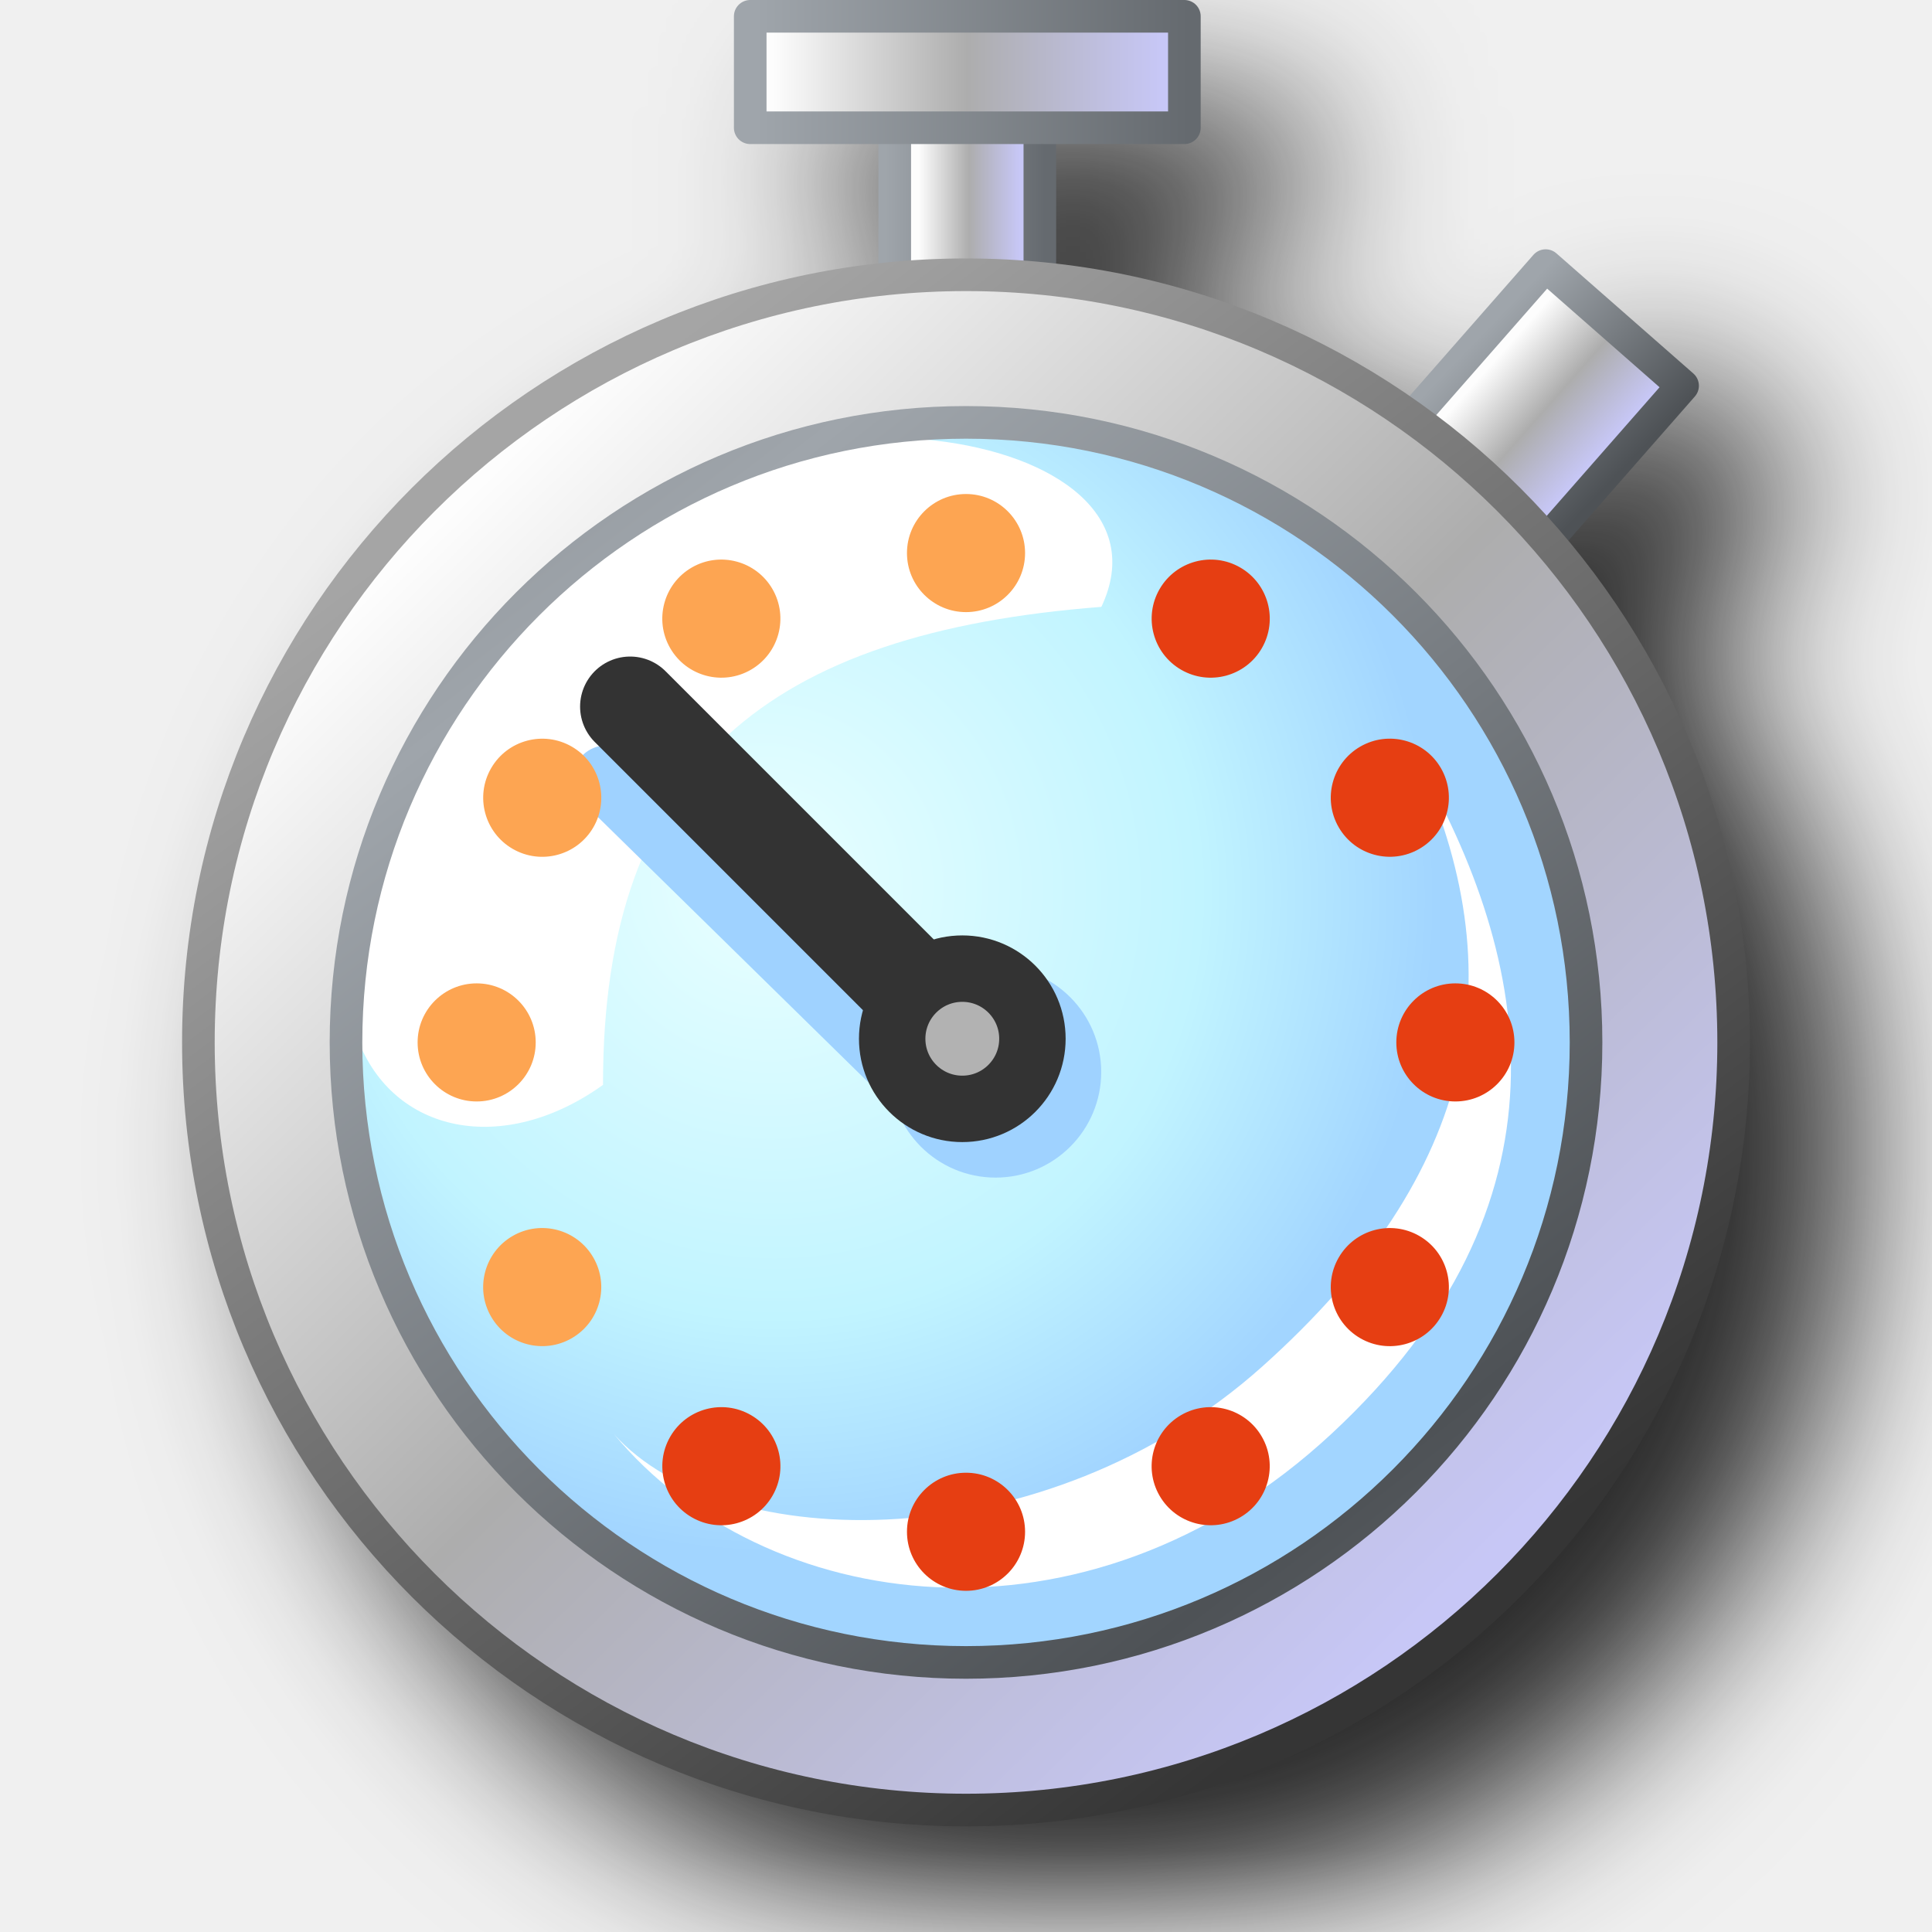
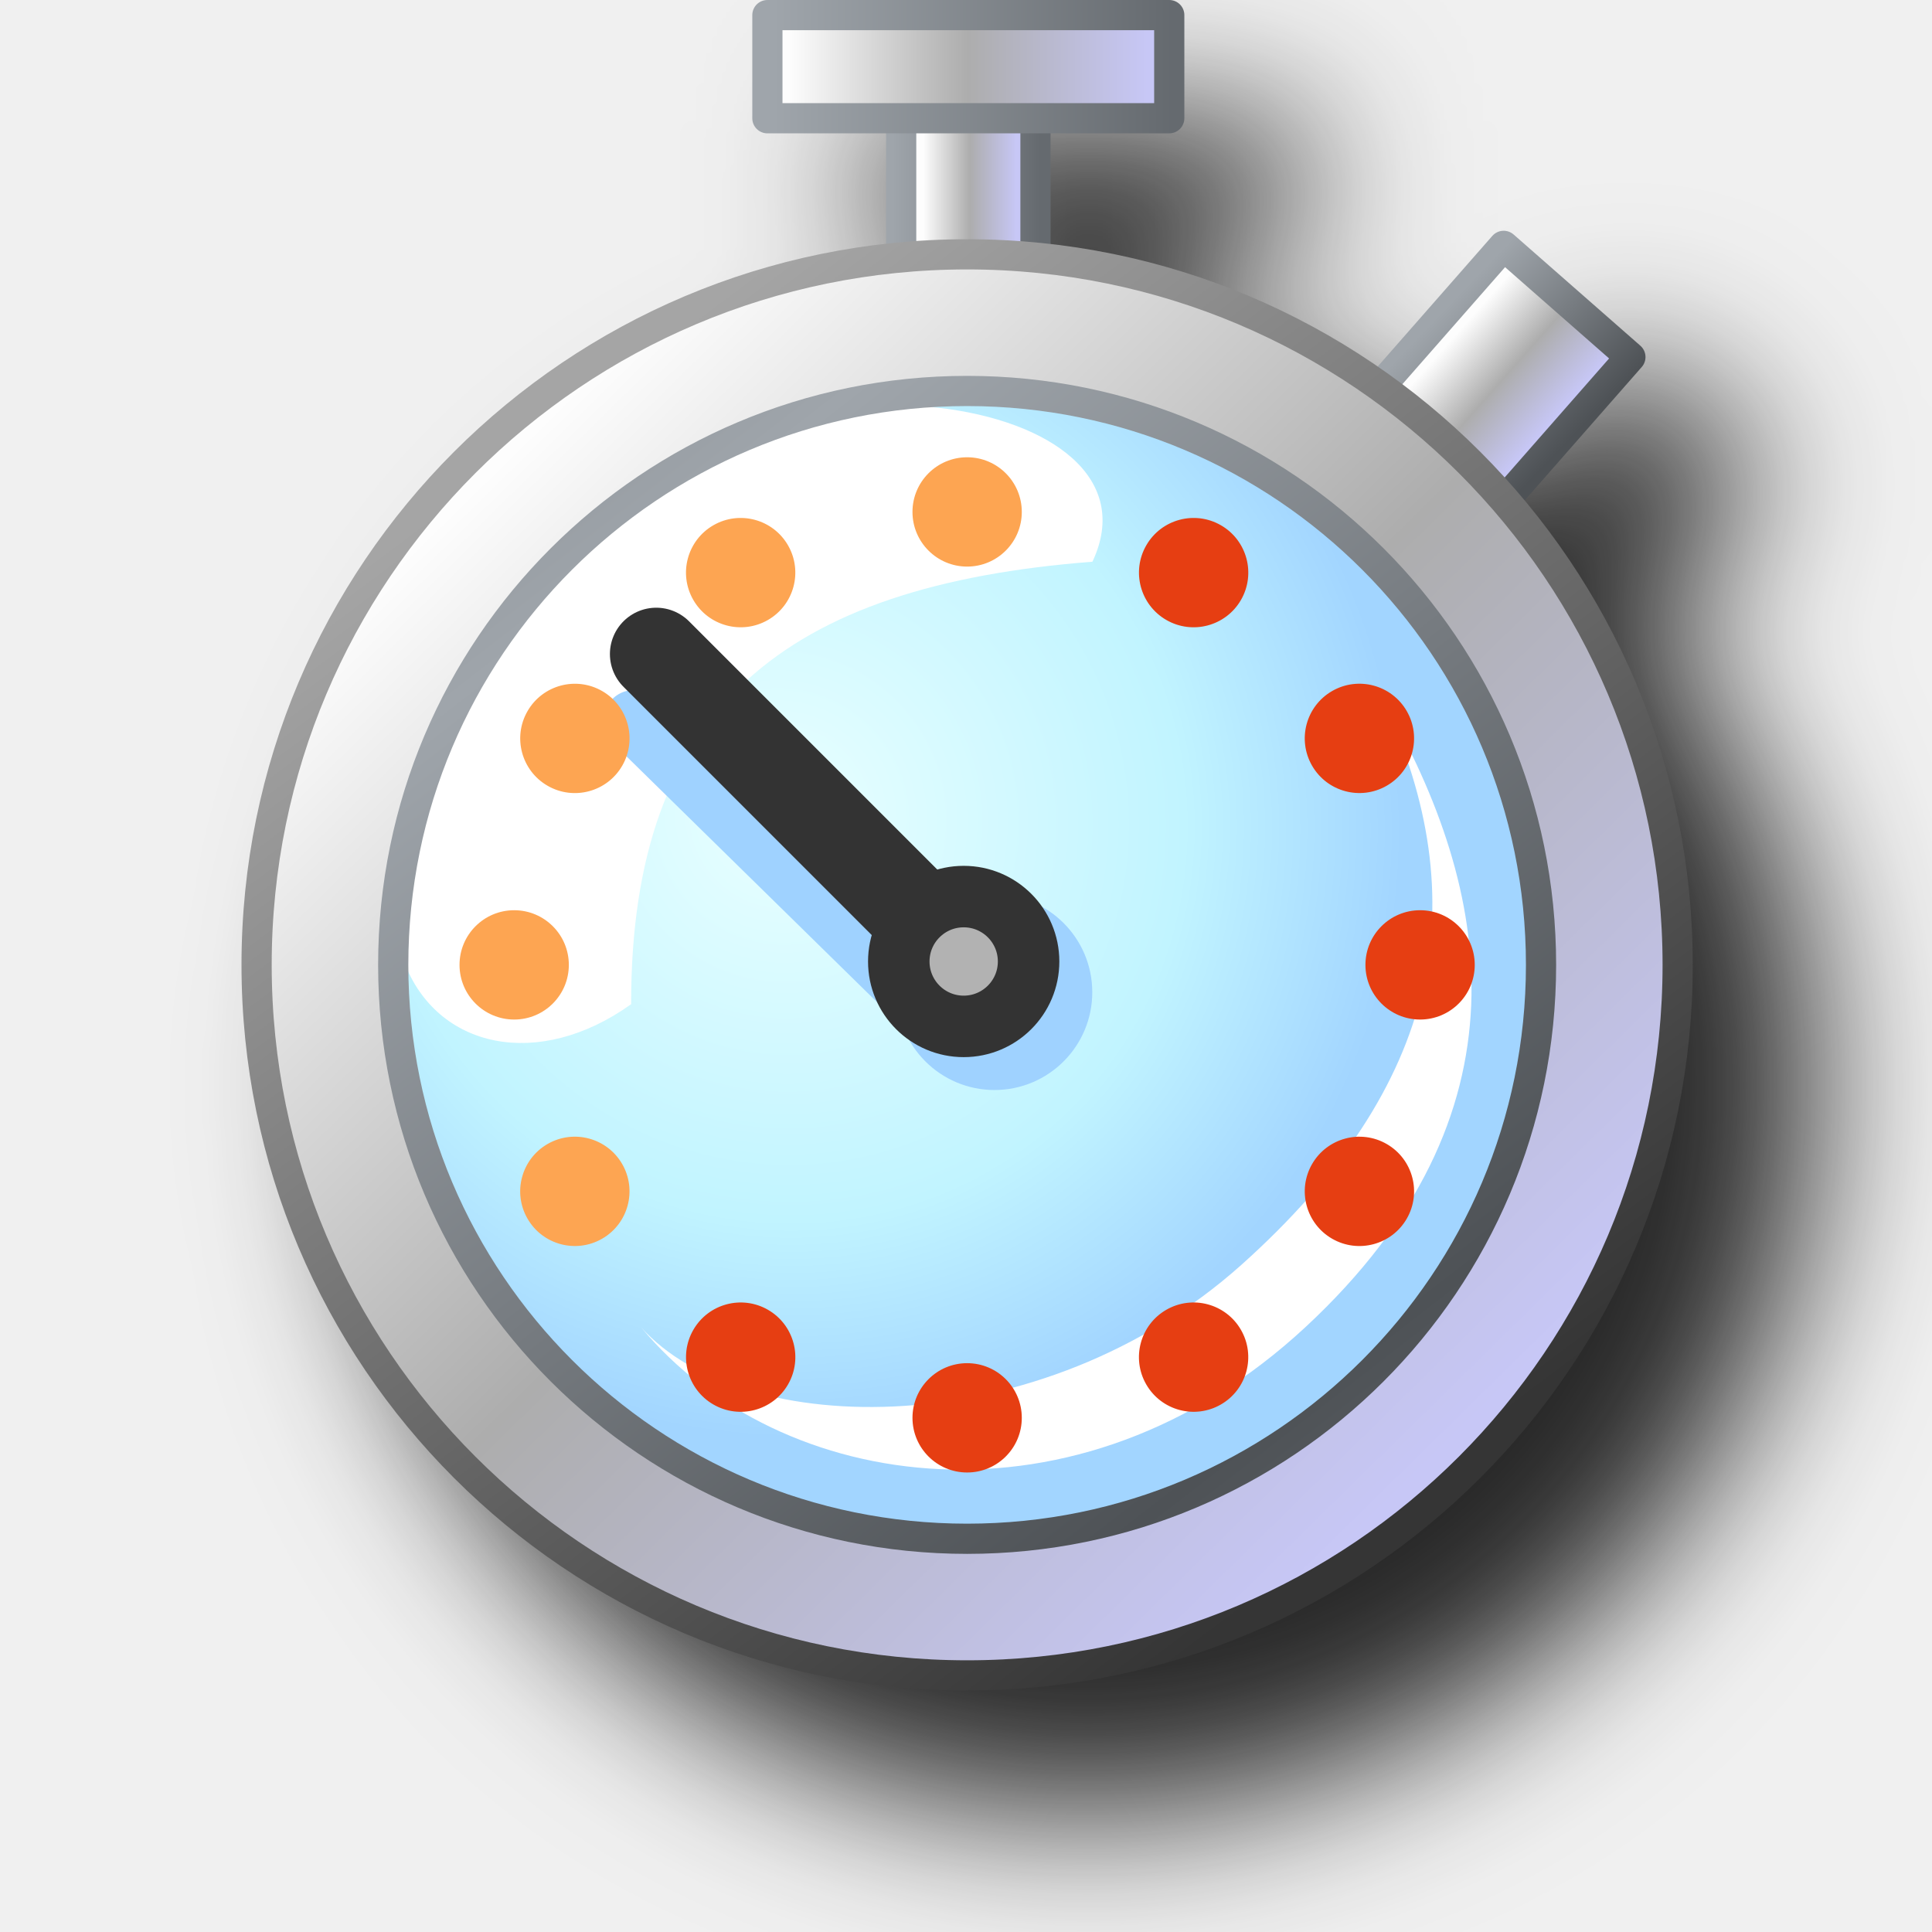
- <svg xmlns="http://www.w3.org/2000/svg" xmlns:xlink="http://www.w3.org/1999/xlink" version="1.1" viewBox="0 0 256 256">
-   <defs>
+ <svg xmlns="http://www.w3.org/2000/svg" xmlns:xlink="http://www.w3.org/1999/xlink" version="1.1" viewBox="0 0 16 16" id="svg2622" width="16" height="16">
+   <defs id="defs2556">
    <linearGradient id="linearGradient25766">
-       <stop stop-color="#656a6f" offset="0" />
-       <stop stop-color="#9fa5ab" offset="1" />
+       <stop stop-color="#656a6f" offset="0" id="stop2516" />
+       <stop stop-color="#9fa5ab" offset="1" id="stop2518" />
    </linearGradient>
    <linearGradient id="linearGradient910">
-       <stop stop-color="#c7c7f6" offset="0" />
-       <stop stop-color="#adadad" offset=".5" />
-       <stop stop-color="#fdfdfd" offset="1" />
+       <stop stop-color="#c7c7f6" offset="0" id="stop2521" />
+       <stop stop-color="#adadad" offset=".5" id="stop2523" />
+       <stop stop-color="#fdfdfd" offset="1" id="stop2525" />
    </linearGradient>
    <linearGradient id="linearGradient888">
-       <stop stop-color="#4e5256" offset="0" />
-       <stop stop-color="#9fa5ab" offset="1" />
+       <stop stop-color="#4e5256" offset="0" id="stop2528" />
+       <stop stop-color="#9fa5ab" offset="1" id="stop2530" />
    </linearGradient>
-     <linearGradient id="linearGradient928" x1="-49.742" x2="-52.917" y1="4.366" y2=".265" gradientTransform="matrix(34.205 0 0 34.205 1888.5 43.226)" gradientUnits="userSpaceOnUse" spreadMethod="reflect" xlink:href="#linearGradient888" />
-     <radialGradient id="radialGradient936" cx="-52.314" cy="1.455" r="2.91" gradientTransform="matrix(24.121 26.457 -25.846 23.564 1401.4 1445.3)" gradientUnits="userSpaceOnUse">
-       <stop stop-color="#e9ffff" offset="0" />
-       <stop stop-color="#c1f4ff" offset=".649" />
-       <stop stop-color="#a2d5ff" offset="1" />
+     <linearGradient id="linearGradient928" x1="-49.742" x2="-52.917" y1="4.366" y2="0.265" gradientTransform="matrix(34.205,0,0,34.205,1888.5,43.226)" gradientUnits="userSpaceOnUse" spreadMethod="reflect" xlink:href="#linearGradient888" />
+     <radialGradient id="radialGradient936" cx="-52.314" cy="1.455" r="2.91" gradientTransform="matrix(24.121,26.457,-25.846,23.564,1401.4,1445.3)" gradientUnits="userSpaceOnUse">
+       <stop stop-color="#e9ffff" offset="0" id="stop2534" />
+       <stop stop-color="#c1f4ff" offset=".649" id="stop2536" />
+       <stop stop-color="#a2d5ff" offset="1" id="stop2538" />
    </radialGradient>
-     <linearGradient id="linearGradient1500" x1="-48.914" x2="-53.542" y1="4.484" y2="-.225" gradientTransform="matrix(34.205 0 0 34.205 1888.5 43.226)" gradientUnits="userSpaceOnUse" xlink:href="#linearGradient910" />
-     <linearGradient id="linearGradient1502" x1="-49.345" x2="-53.314" y1="4.895" y2="-.397" gradientTransform="matrix(34.205 0 0 34.205 1888.5 43.226)" gradientUnits="userSpaceOnUse">
-       <stop stop-color="#353535" offset="0" />
-       <stop stop-color="#a5a5a5" offset="1" />
+     <linearGradient id="linearGradient1500" x1="-48.914" x2="-53.542" y1="4.484" y2="-0.225" gradientTransform="matrix(34.205,0,0,34.205,1888.5,43.226)" gradientUnits="userSpaceOnUse" xlink:href="#linearGradient910" />
+     <linearGradient id="linearGradient1502" x1="-49.345" x2="-53.314" y1="4.895" y2="-0.397" gradientTransform="matrix(34.205,0,0,34.205,1888.5,43.226)" gradientUnits="userSpaceOnUse">
+       <stop stop-color="#353535" offset="0" id="stop2542" />
+       <stop stop-color="#a5a5a5" offset="1" id="stop2544" />
    </linearGradient>
-     <linearGradient id="linearGradient25539" x1="162.57" x2="114.57" y1="7" y2="7" gradientTransform="matrix(1.0656 0 0 1.0656 -6.9574 -.48614)" gradientUnits="userSpaceOnUse" xlink:href="#linearGradient910" />
-     <linearGradient id="linearGradient25671" x1="145.07" x2="132.57" y1="20" y2="20" gradientTransform="matrix(1.0656 0 0 1.0656 -6.9574 -.48614)" gradientUnits="userSpaceOnUse" xlink:href="#linearGradient910" />
-     <linearGradient id="linearGradient25679" x1="200.7" x2="183.34" y1="-110.24" y2="-110.31" gradientTransform="matrix(1.0656 0 0 1.0656 -5.8379 9.1755)" gradientUnits="userSpaceOnUse" xlink:href="#linearGradient910" />
-     <linearGradient id="linearGradient25687" x1="204.44" x2="180.3" y1="-112.93" y2="-114.01" gradientTransform="matrix(1.0656 0 0 1.0656 -5.8379 9.1755)" gradientUnits="userSpaceOnUse" xlink:href="#linearGradient888" />
-     <linearGradient id="linearGradient25695" x1="148.23" x2="128.46" y1="15.595" y2="15.595" gradientTransform="matrix(1.0656 0 0 1.0656 -6.9574 -.48614)" gradientUnits="userSpaceOnUse" xlink:href="#linearGradient25766" />
-     <linearGradient id="linearGradient25703" x1="166" x2="112.49" y1="4.287" y2="4.287" gradientTransform="matrix(1.0656 0 0 1.0656 -6.9574 -.48614)" gradientUnits="userSpaceOnUse" xlink:href="#linearGradient25766" />
-     <filter id="filter899" x="-.133" y="-.114" width="1.266" height="1.228" color-interpolation-filters="sRGB">
-       <feGaussianBlur stdDeviation="11.514" />
+     <linearGradient id="linearGradient25539" x1="162.57" x2="114.57" y1="7" y2="7" gradientTransform="matrix(1.0656,0,0,1.0656,-6.9574,-0.48614)" gradientUnits="userSpaceOnUse" xlink:href="#linearGradient910" />
+     <linearGradient id="linearGradient25671" x1="145.07" x2="132.57" y1="20" y2="20" gradientTransform="matrix(1.0656,0,0,1.0656,-6.9574,-0.48614)" gradientUnits="userSpaceOnUse" xlink:href="#linearGradient910" />
+     <linearGradient id="linearGradient25679" x1="200.7" x2="183.34" y1="-110.24" y2="-110.31" gradientTransform="matrix(1.0656,0,0,1.0656,-5.8379,9.1755)" gradientUnits="userSpaceOnUse" xlink:href="#linearGradient910" />
+     <linearGradient id="linearGradient25687" x1="204.44" x2="180.3" y1="-112.93" y2="-114.01" gradientTransform="matrix(1.0656,0,0,1.0656,-5.8379,9.1755)" gradientUnits="userSpaceOnUse" xlink:href="#linearGradient888" />
+     <linearGradient id="linearGradient25695" x1="148.23" x2="128.46" y1="15.595" y2="15.595" gradientTransform="matrix(1.0656,0,0,1.0656,-6.9574,-0.48614)" gradientUnits="userSpaceOnUse" xlink:href="#linearGradient25766" />
+     <linearGradient id="linearGradient25703" x1="166" x2="112.49" y1="4.287" y2="4.287" gradientTransform="matrix(1.0656,0,0,1.0656,-6.9574,-0.48614)" gradientUnits="userSpaceOnUse" xlink:href="#linearGradient25766" />
+     <filter id="filter899" x="-0.133" y="-0.114" width="1.266" height="1.228" color-interpolation-filters="sRGB">
+       <feGaussianBlur stdDeviation="11.514" id="feGaussianBlur2553" />
+     </filter>
+     <filter style="color-interpolation-filters:sRGB" id="filter3406" x="-0.133" y="-0.114" width="1.266" height="1.228">
+       <feGaussianBlur stdDeviation="0.666" id="feGaussianBlur3408" />
    </filter>
  </defs>
-   <g transform="translate(-12.568)">
-     <path d="m125.98 14a2.161 2.161 0 0 0-2.16 2.162v14.766a2.161 2.161 0 0 0 2.16 2.162h16.99v15.82c-51.886 5.777-92.275 49.793-92.275 103.21 0 57.344 46.533 103.88 103.88 103.88s103.88-46.533 103.88-103.88c0-25.281-9.051-48.454-24.078-66.471l16.775-19.119a2.161 2.161 0 0 0-0.199-3.051l-18.143-15.918a2.161 2.161 0 0 0-3.049 0.201l-16.426 18.719c-13.617-9.364-29.573-15.554-46.811-17.531v-15.863h16.99a2.161 2.161 0 0 0 2.16-2.162v-14.766a2.161 2.161 0 0 0-2.16-2.162z" color="#000000" fill-rule="evenodd" filter="url(#filter899)" opacity=".83" stroke-linecap="round" stroke-linejoin="round" stroke-width="4.322" style="-inkscape-stroke:none" />
-     <g transform="matrix(1.0037 0 0 1.0037 -.51795 0)">
-       <rect x="131.16" y="6.366" width="19.155" height="34.007" fill="url(#linearGradient25671)" fill-rule="evenodd" stop-color="#000000" stroke="url(#linearGradient25695)" stroke-linecap="round" stroke-linejoin="round" stroke-width="4.306" />
-       <rect transform="rotate(41.264)" x="186.31" y="-116.82" width="24.046" height="30.139" fill="url(#linearGradient25679)" fill-rule="evenodd" stop-color="#000000" stroke="url(#linearGradient25687)" stroke-linecap="round" stroke-linejoin="round" stroke-width="4.306" />
-       <g transform="matrix(.86137 0 0 .86137 26.247 34.121)">
-         <g>
-           <circle cx="132.72" cy="120.15" r="117.65" fill="url(#linearGradient1500)" stroke="url(#linearGradient1502)" stroke-linecap="round" stroke-linejoin="round" stroke-width="5" />
-           <circle cx="132.72" cy="120.15" r="95.027" fill="url(#radialGradient936)" />
-           <path d="m77.085 126.66c-0.05-49.1 25.498-69.315 76.381-73.263 13.066-27.662-53.633-38.113-82.817-6.691-61.124 65.813-24.166 101.89 6.436 79.953z" fill="#fff" />
+   <path id="path3302" style="color:#000000;opacity:0.83;fill:#000000;fill-opacity:1;fill-rule:evenodd;stroke-width:0.25;stroke-linecap:round;stroke-linejoin:round;-inkscape-stroke:none;filter:url(#filter3406)" d="m 7.355,1 a 0.125,0.125 0 0 0 -0.125,0.125 v 0.854 a 0.125,0.125 0 0 0 0.125,0.125 H 8.338 V 3.019 C 5.337,3.354 3,5.9 3,8.99 c 0,3.317 2.692,6.01 6.01,6.01 3.317,0 6.01,-2.692 6.01,-6.01 0,-1.462 -0.523,-2.803 -1.393,-3.846 l 0.969,-1.104 A 0.125,0.125 0 0 0 14.584,3.863 L 13.535,2.943 a 0.125,0.125 0 0 0 -0.178,0.012 L 12.408,4.035 C 11.621,3.494 10.697,3.136 9.701,3.021 V 2.103 h 0.982 a 0.125,0.125 0 0 0 0.125,-0.125 V 1.125 a 0.125,0.125 0 0 0 -0.125,-0.125 z" />
+   <g transform="matrix(0.05806527,0,0,0.05806527,-0.1527487,0)" id="g2618">
+     <rect x="131.16" y="6.366" width="19.155" height="34.007" fill="url(#linearGradient25671)" fill-rule="evenodd" stop-color="#000000" stroke="url(#linearGradient25695)" stroke-linecap="round" stroke-linejoin="round" stroke-width="4.306" id="rect2560" style="fill:url(#linearGradient25671);stroke:url(#linearGradient25695)" />
+     <rect transform="rotate(41.264)" x="186.31" y="-116.82" width="24.046" height="30.139" fill="url(#linearGradient25679)" fill-rule="evenodd" stop-color="#000000" stroke="url(#linearGradient25687)" stroke-linecap="round" stroke-linejoin="round" stroke-width="4.306" id="rect2562" style="fill:url(#linearGradient25679);stroke:url(#linearGradient25687)" />
+     <g transform="matrix(0.86137,0,0,0.86137,26.247,34.121)" id="g2614">
+       <g id="g2570">
+         <circle cx="132.72" cy="120.15" r="117.65" fill="url(#linearGradient1500)" stroke="url(#linearGradient1502)" stroke-linecap="round" stroke-linejoin="round" stroke-width="5" id="circle2564" style="fill:url(#linearGradient1500);stroke:url(#linearGradient1502)" />
+         <circle cx="132.72" cy="120.15" r="95.027" fill="url(#radialGradient936)" id="circle2566" style="fill:url(#radialGradient936)" />
+         <path d="M 77.085,126.66 C 77.035,77.56 102.583,57.345 153.466,53.397 166.532,25.735 99.833,15.284 70.649,46.706 c -61.124,65.813 -24.166,101.89 6.436,79.953 z" fill="#ffffff" id="path2568" />
+       </g>
+       <circle cx="132.72" cy="120.15" r="95.027" fill="none" stroke="url(#linearGradient928)" stroke-linecap="round" stroke-linejoin="round" stroke-width="5" id="circle2572" style="stroke:url(#linearGradient928)" />
+       <path d="m 201.62,76.391 c 15.356,33.114 9.744,63.694 -23.483,93.424 -33.227,29.73 -82.618,29.107 -99.378,10.367 22.827,27.57 72.257,35.04 110.05,-0.115 37.793,-35.155 30.929,-72.185 12.811,-103.68 z" fill="#ffffff" id="path2574" />
+       <path d="m 77.575,79.729 43.509,42.684" fill="none" stroke="#9fd2ff" stroke-linecap="round" stroke-width="10.181" id="path2576" />
+       <circle cx="137.25" cy="124.68" r="16.191" fill="#9fd2ff" id="circle2578" />
+       <path d="M 132.15,119.59 81.243,68.683" fill="none" stroke="#333333" stroke-linecap="round" stroke-width="15.343" id="path2580" />
+       <circle cx="132.15" cy="119.59" r="10.747" fill="#b2b2b2" stroke="#333333" stroke-linecap="round" stroke-linejoin="round" stroke-width="10.181" id="circle2582" />
+       <g transform="translate(-2.9993,0.97235)" id="g2612">
+         <g fill="#e63e12" id="g2594">
+           <circle cx="210.72" cy="119.18" r="9.05" id="circle2584" />
+           <circle transform="rotate(120)" cx="35.353" cy="-252.13" r="9.05" id="circle2586" />
+           <circle transform="rotate(-120)" cx="-246.07" cy="57.946" r="9.05" id="circle2588" />
+           <circle cx="135.72" cy="194.18" r="9.05" id="circle2590" />
+           <circle transform="rotate(120)" cx="110.35" cy="-177.13" r="9.05" id="circle2592" />
        </g>
-         <circle cx="132.72" cy="120.15" r="95.027" fill="none" stroke="url(#linearGradient928)" stroke-linecap="round" stroke-linejoin="round" stroke-width="5" />
-         <path d="m201.62 76.391c15.356 33.114 9.744 63.694-23.483 93.424-33.227 29.73-82.618 29.107-99.378 10.367 22.827 27.57 72.257 35.04 110.05-0.115 37.793-35.155 30.929-72.185 12.811-103.68z" fill="#fff" />
-         <path d="m77.575 79.729 43.509 42.684" fill="none" stroke="#9fd2ff" stroke-linecap="round" stroke-width="10.181" />
-         <circle cx="137.25" cy="124.68" r="16.191" fill="#9fd2ff" />
-         <path d="m132.15 119.59-50.907-50.907" fill="none" stroke="#333" stroke-linecap="round" stroke-width="15.343" />
-         <circle cx="132.15" cy="119.59" r="10.747" fill="#b2b2b2" stroke="#333" stroke-linecap="round" stroke-linejoin="round" stroke-width="10.181" />
-         <g transform="translate(-2.9993 .97235)">
-           <g fill="#e63e12">
-             <circle cx="210.72" cy="119.18" r="9.05" />
-             <circle transform="rotate(120)" cx="35.353" cy="-252.13" r="9.05" />
-             <circle transform="rotate(240)" cx="-246.07" cy="57.946" r="9.05" />
-             <circle cx="135.72" cy="194.18" r="9.05" />
-             <circle transform="rotate(120)" cx="110.35" cy="-177.13" r="9.05" />
-           </g>
-           <g fill="#fda552">
-             <circle transform="matrix(.5 .86603 .86603 -.5 0 0)" cx="171.07" cy="-17.054" r="9.05" />
-             <circle transform="scale(-1,1)" cx="-60.719" cy="119.18" r="9.05" />
-             <circle transform="matrix(.5 -.86603 -.86603 -.5 0 0)" cx="-35.353" cy="-102.13" r="9.05" />
-             <circle transform="matrix(.5 .86603 .86603 -.5 0 0)" cx="96.073" cy="57.946" r="9.05" />
-             <circle transform="scale(-1,1)" cx="-135.72" cy="44.18" r="9.05" />
-           </g>
-           <circle transform="matrix(.5 -.86603 -.86603 -.5 0 0)" cx="39.647" cy="-177.13" r="9.05" fill="#e63e12" />
-           <circle transform="matrix(.5 .86603 .86603 -.5 0 0)" cx="171.07" cy="132.95" r="9.05" fill="#e63e12" />
+         <g fill="#fda552" id="g2606">
+           <circle transform="matrix(0.5,0.86603,0.86603,-0.5,0,0)" cx="171.07" cy="-17.054" r="9.05" id="circle2596" />
+           <circle transform="scale(-1,1)" cx="-60.719" cy="119.18" r="9.05" id="circle2598" />
+           <circle transform="matrix(0.5,-0.86603,-0.86603,-0.5,0,0)" cx="-35.353" cy="-102.13" r="9.05" id="circle2600" />
+           <circle transform="matrix(0.5,0.86603,0.86603,-0.5,0,0)" cx="96.073" cy="57.946" r="9.05" id="circle2602" />
+           <circle transform="scale(-1,1)" cx="-135.72" cy="44.18" r="9.05" id="circle2604" />
        </g>
+         <circle transform="matrix(0.5,-0.86603,-0.86603,-0.5,0,0)" cx="39.647" cy="-177.13" r="9.05" fill="#e63e12" id="circle2608" />
+         <circle transform="matrix(0.5,0.86603,0.86603,-0.5,0,0)" cx="171.07" cy="132.95" r="9.05" fill="#e63e12" id="circle2610" />
      </g>
-       <rect x="112.08" y="2.153" width="57.315" height="14.713" fill="url(#linearGradient25539)" fill-rule="evenodd" stop-color="#000000" stroke="url(#linearGradient25703)" stroke-linecap="round" stroke-linejoin="round" stroke-width="4.306" />
    </g>
+     <rect x="112.08" y="2.153" width="57.315" height="14.713" fill="url(#linearGradient25539)" fill-rule="evenodd" stop-color="#000000" stroke="url(#linearGradient25703)" stroke-linecap="round" stroke-linejoin="round" stroke-width="4.306" id="rect2616" style="fill:url(#linearGradient25539);stroke:url(#linearGradient25703)" />
  </g>
</svg>
